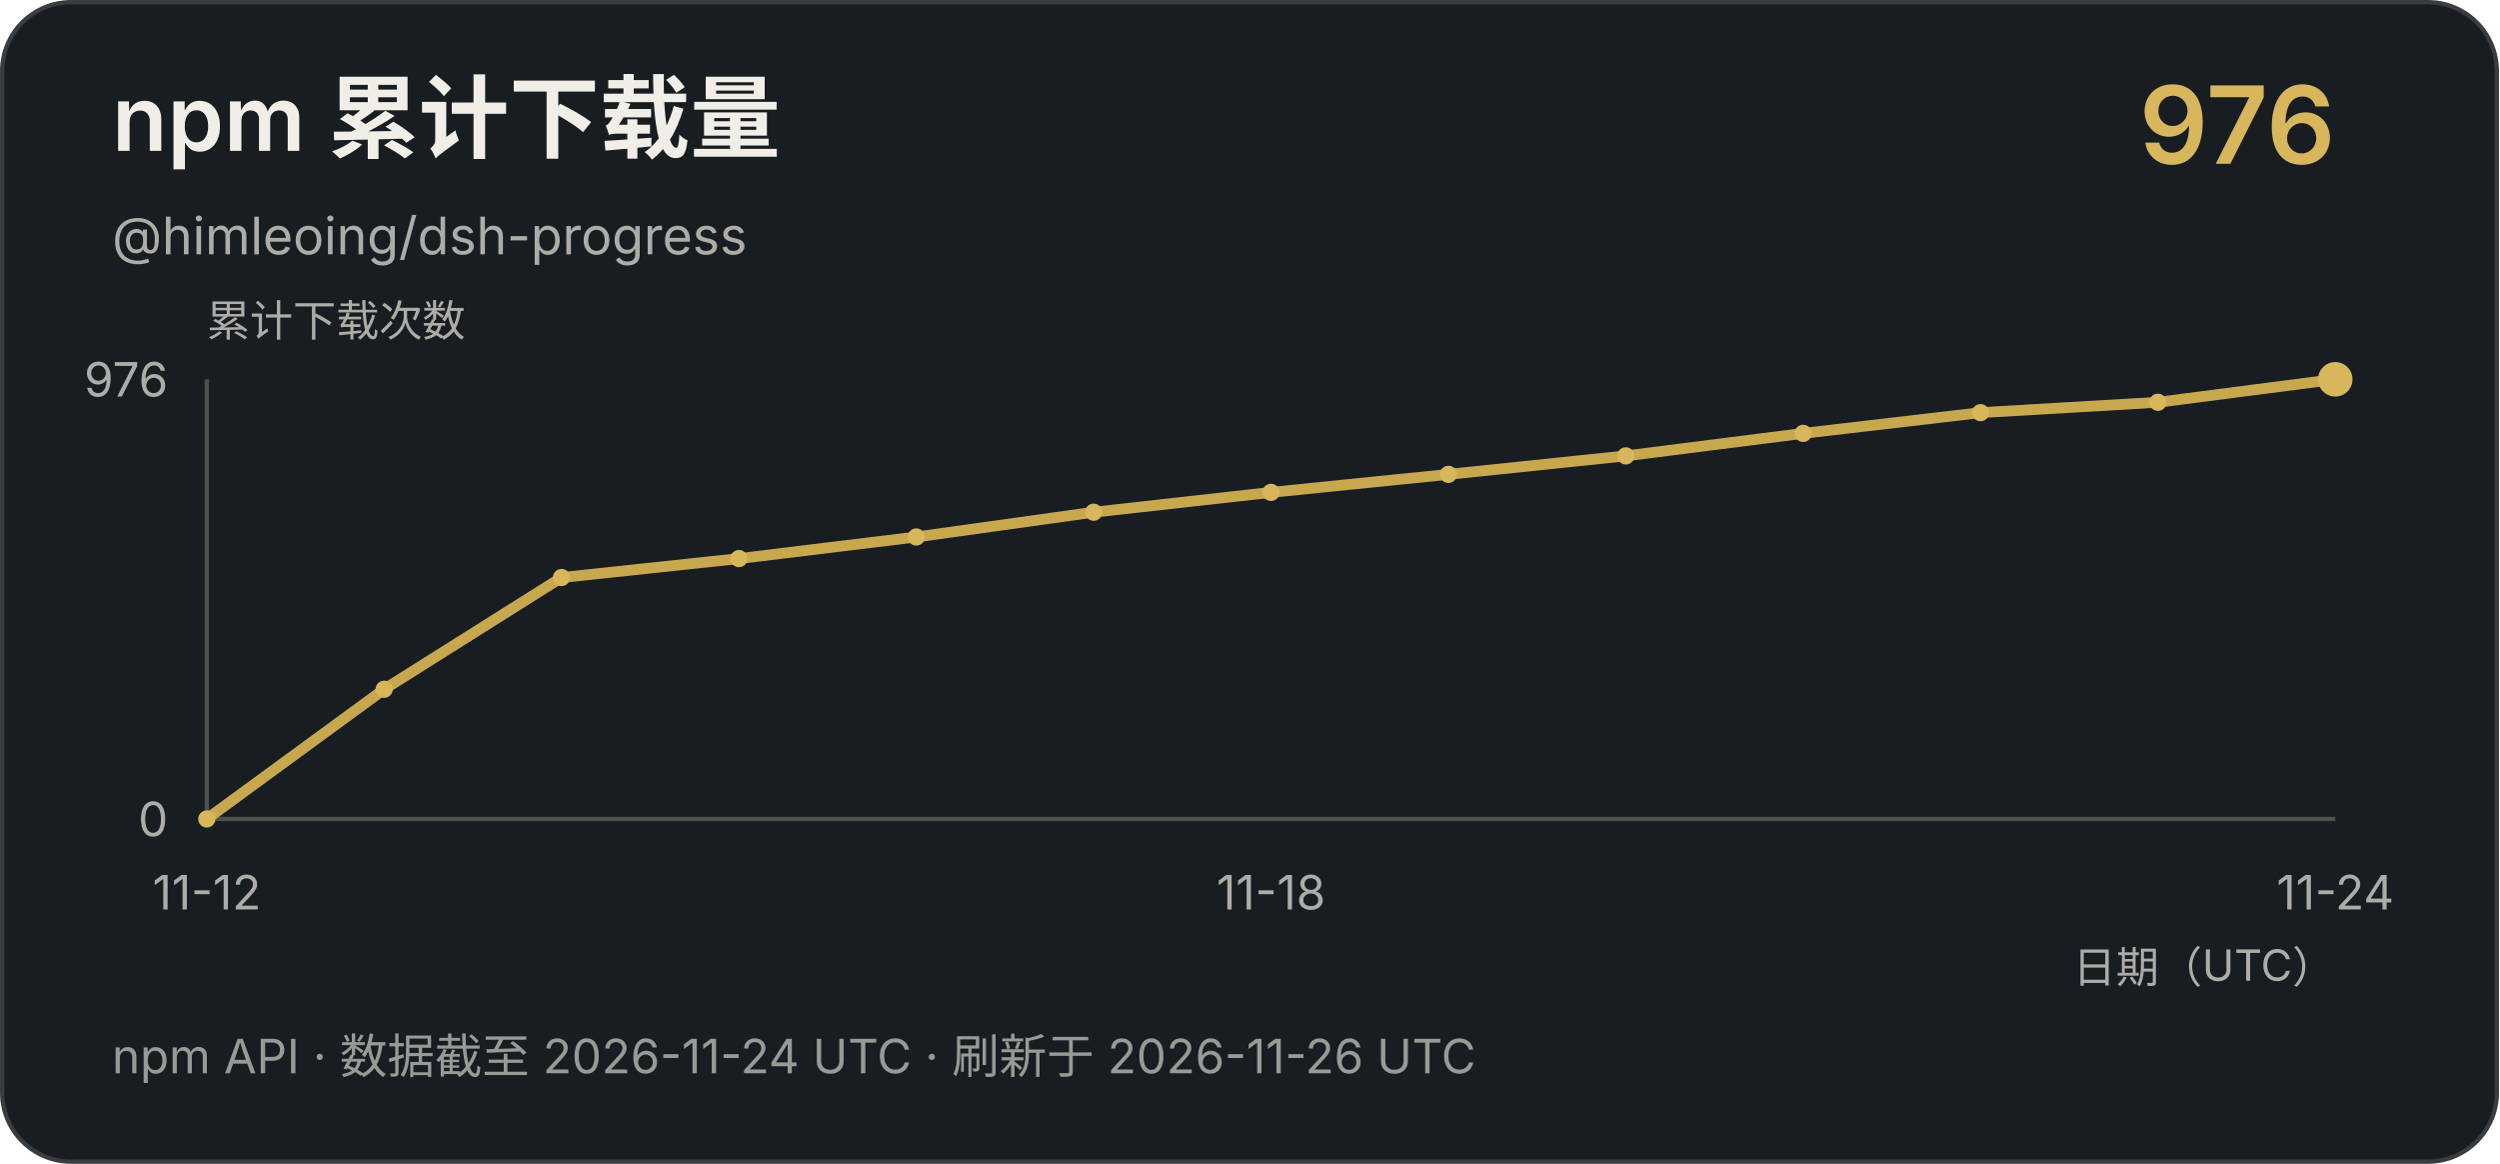
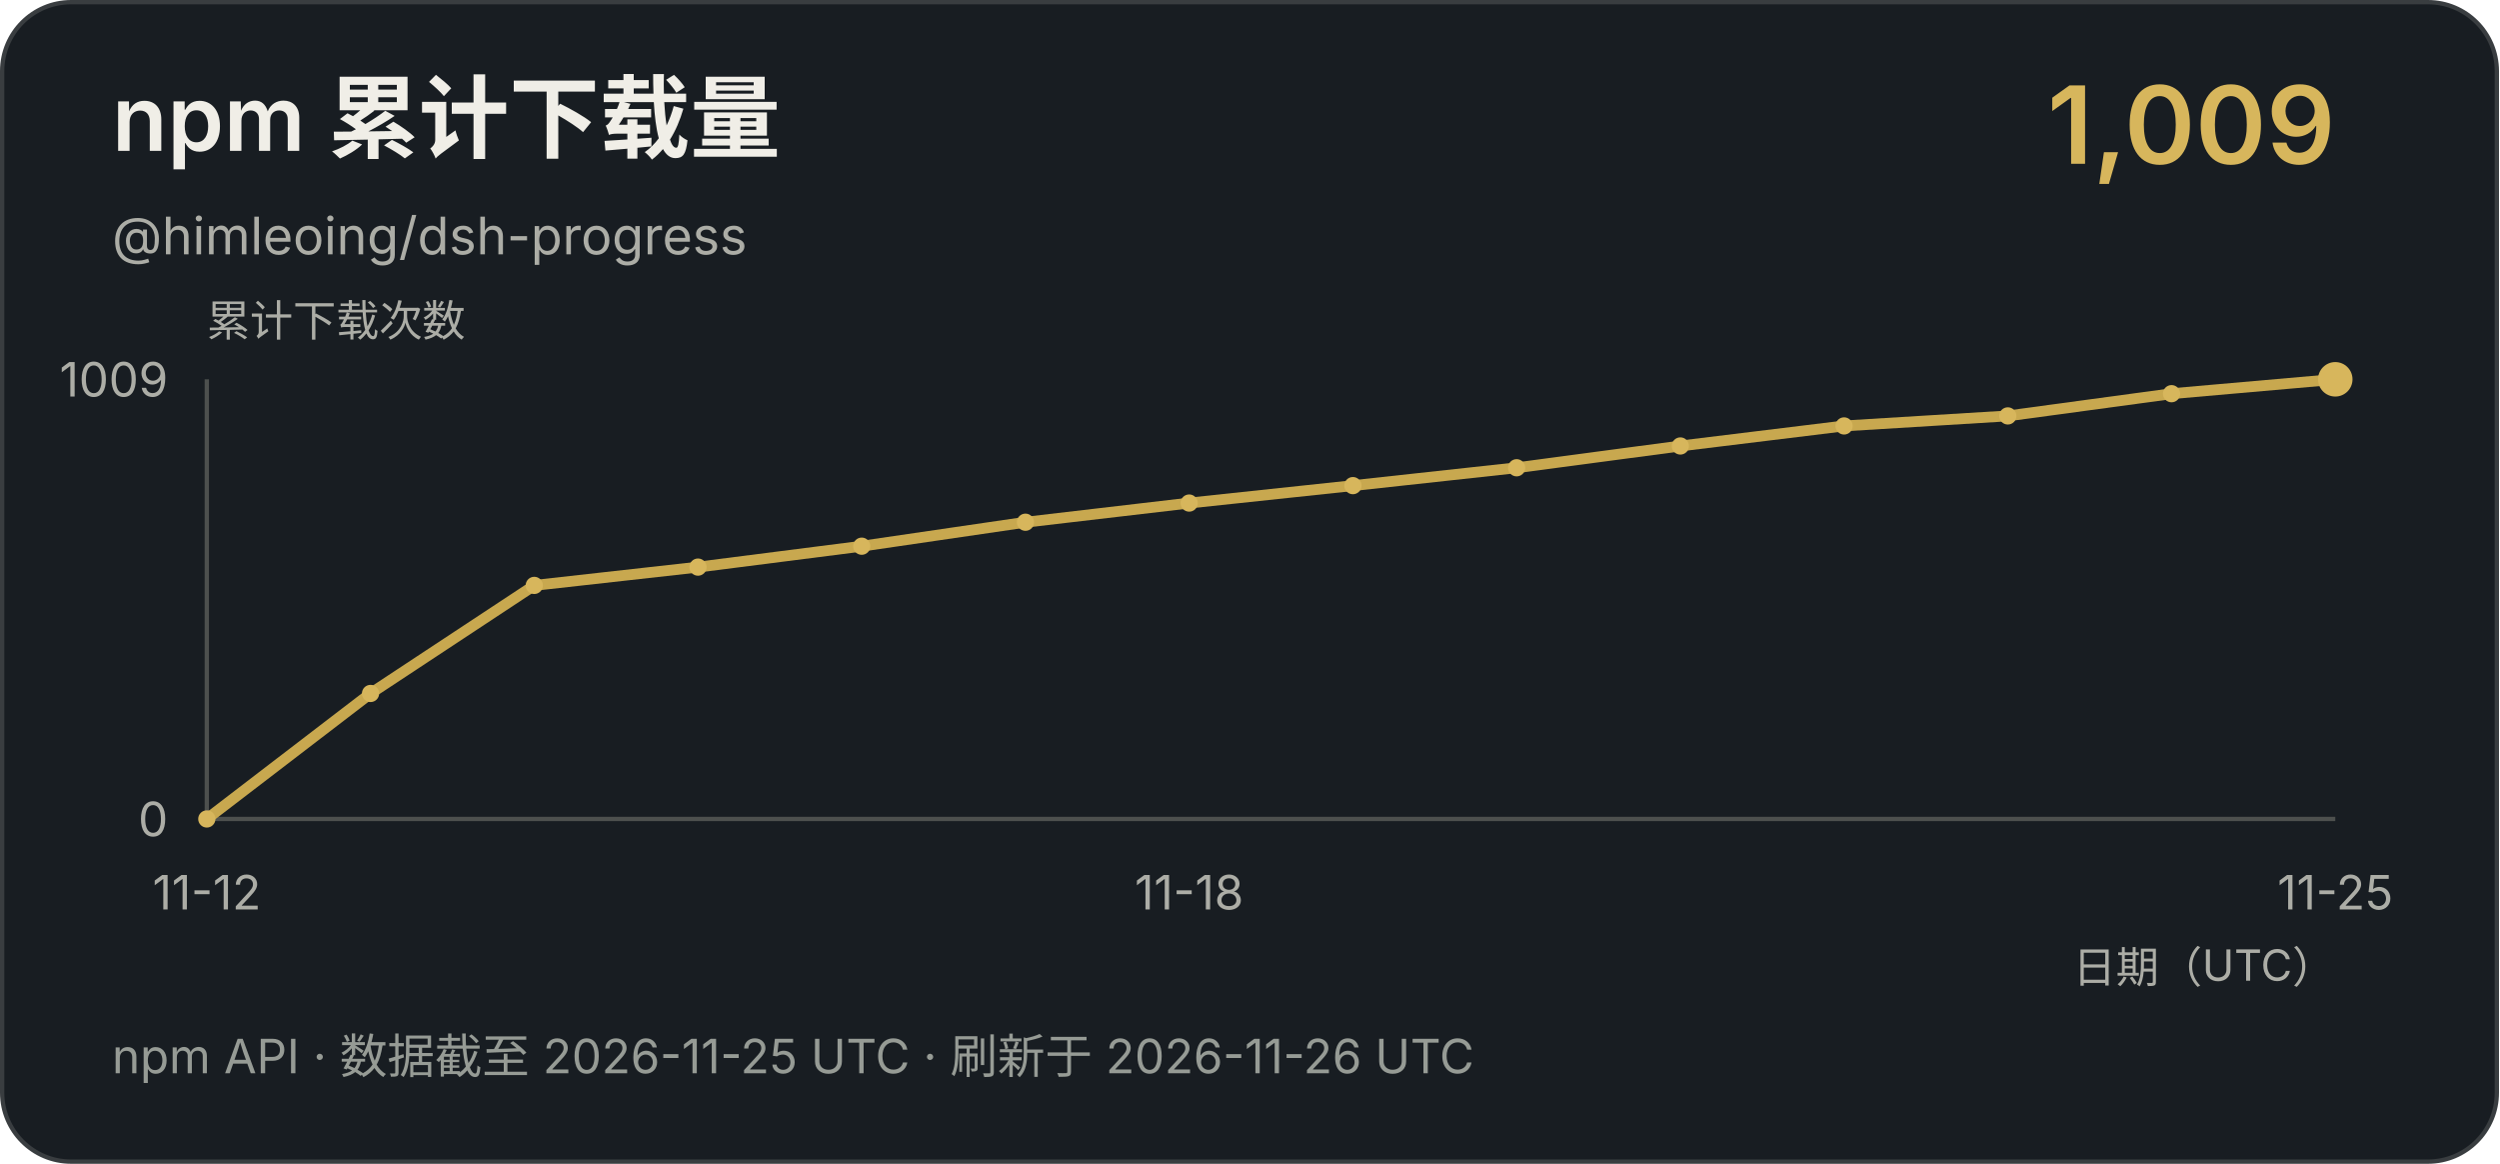
<svg xmlns="http://www.w3.org/2000/svg" width="580" height="270" viewBox="0 0 580 270" role="img" aria-label="npm 累计下载量">
  <rect x=".5" y=".5" width="579" height="269" rx="16" fill="#181d22" stroke="#393d40" />
  <g font-family="-apple-system,BlinkMacSystemFont,Segoe UI,sans-serif">
    <text x="26" y="35" fill="#f0eee7" font-size="21" font-weight="600">npm 累计下载量</text>
    <text x="26" y="59" fill="#acada6" font-size="12">@himleoing/dsh-progress</text>
-     <text x="542" y="38" text-anchor="end" fill="#d7b65c" font-size="25" font-weight="600">976</text>
+     <text x="542" y="38" text-anchor="end" fill="#d7b65c" font-size="25" font-weight="600">1,009</text>
    <text x="48" y="78" fill="#acada6" font-size="10">累计下载次数</text>
    <text x="542" y="228" text-anchor="end" fill="#acada6" font-size="10">日期（UTC）</text>
    <path d="M48 88V190H542" fill="none" stroke="#4d504e" />
-     <text x="39" y="92" text-anchor="end" fill="#acada6" font-size="11">976</text>
+     <text x="39" y="92" text-anchor="end" fill="#acada6" font-size="11">1009</text>
    <text x="39" y="194" text-anchor="end" fill="#acada6" font-size="11">0</text>
-     <polyline points="48,190 89.167,159.902 130.333,133.984 171.5,129.594 212.667,124.578 253.833,118.83 295,114.232 336.167,110.051 377.333,105.766 418.5,100.541 459.667,95.734 500.833,93.33 542,88" fill="none" stroke="#c8a84f" stroke-width="2.5" />
+     <polyline points="48,190 86,160.886 124,135.816 162,131.57 200,126.718 238,121.158 276,116.71 314,112.666 352,108.521 390,103.467 428,98.817 466,96.492 504,91.336 542,88" fill="none" stroke="#c8a84f" stroke-width="2.5" />
    <circle cx="48" cy="190" r="2" fill="#d7b65c" />
-     <circle cx="89.167" cy="159.902" r="2" fill="#d7b65c" />
-     <circle cx="130.333" cy="133.984" r="2" fill="#d7b65c" />
-     <circle cx="171.5" cy="129.594" r="2" fill="#d7b65c" />
-     <circle cx="212.667" cy="124.578" r="2" fill="#d7b65c" />
-     <circle cx="253.833" cy="118.83" r="2" fill="#d7b65c" />
-     <circle cx="295" cy="114.232" r="2" fill="#d7b65c" />
-     <circle cx="336.167" cy="110.051" r="2" fill="#d7b65c" />
-     <circle cx="377.333" cy="105.766" r="2" fill="#d7b65c" />
-     <circle cx="418.5" cy="100.541" r="2" fill="#d7b65c" />
-     <circle cx="459.667" cy="95.734" r="2" fill="#d7b65c" />
-     <circle cx="500.833" cy="93.33" r="2" fill="#d7b65c" />
+     <circle cx="86" cy="160.886" r="2" fill="#d7b65c" />
+     <circle cx="124" cy="135.816" r="2" fill="#d7b65c" />
+     <circle cx="162" cy="131.57" r="2" fill="#d7b65c" />
+     <circle cx="200" cy="126.718" r="2" fill="#d7b65c" />
+     <circle cx="238" cy="121.158" r="2" fill="#d7b65c" />
+     <circle cx="276" cy="116.71" r="2" fill="#d7b65c" />
+     <circle cx="314" cy="112.666" r="2" fill="#d7b65c" />
+     <circle cx="352" cy="108.521" r="2" fill="#d7b65c" />
+     <circle cx="390" cy="103.467" r="2" fill="#d7b65c" />
+     <circle cx="428" cy="98.817" r="2" fill="#d7b65c" />
+     <circle cx="466" cy="96.492" r="2" fill="#d7b65c" />
+     <circle cx="504" cy="91.336" r="2" fill="#d7b65c" />
    <circle cx="542" cy="88" r="4" fill="#d7b65c" />
    <text x="48" y="211" text-anchor="middle" fill="#acada6" font-size="11">11-12</text>
-     <text x="295" y="211" text-anchor="middle" fill="#acada6" font-size="11">11-18</text>
-     <text x="542" y="211" text-anchor="middle" fill="#acada6" font-size="11">11-24</text>
-     <text x="26" y="249" fill="#969b95" font-size="11">npm API · 数据截至 2026-11-24 UTC · 刷新于 2026-11-26 UTC</text>
+     <text x="276" y="211" text-anchor="middle" fill="#acada6" font-size="11">11-18</text>
+     <text x="542" y="211" text-anchor="middle" fill="#acada6" font-size="11">11-25</text>
+     <text x="26" y="249" fill="#969b95" font-size="11">npm API · 数据截至 2026-11-25 UTC · 刷新于 2026-11-26 UTC</text>
  </g>
</svg>
